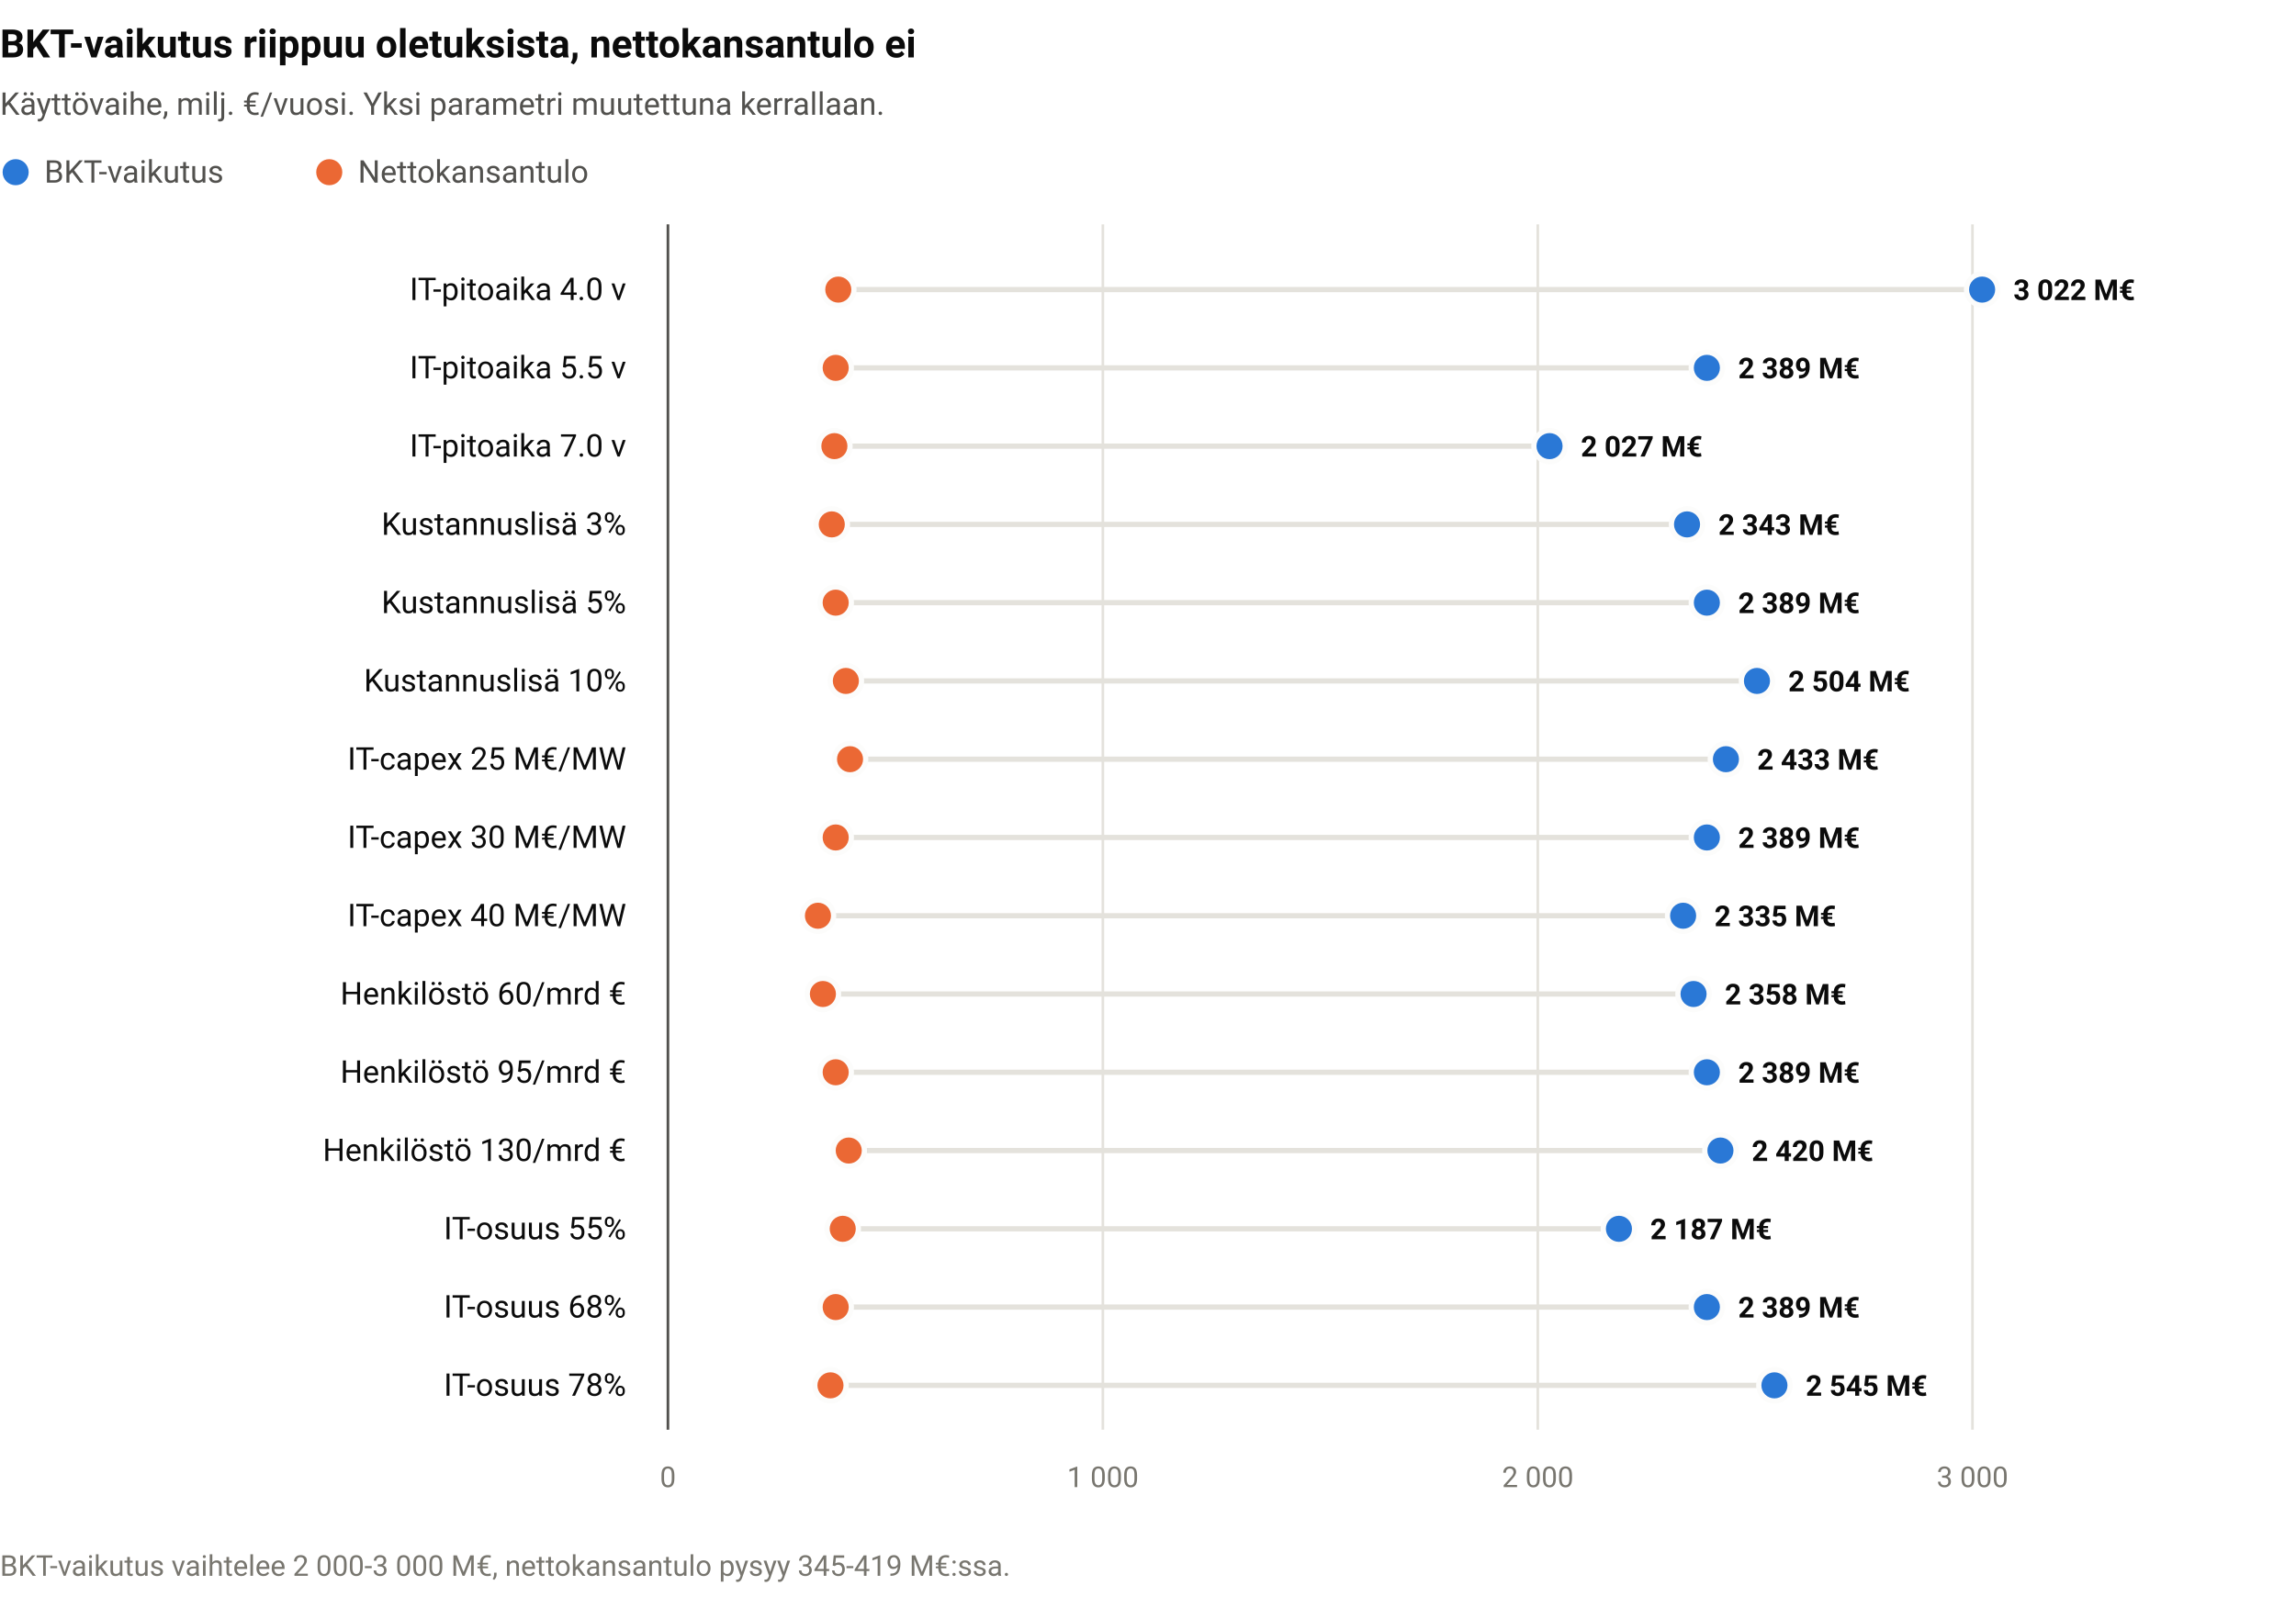
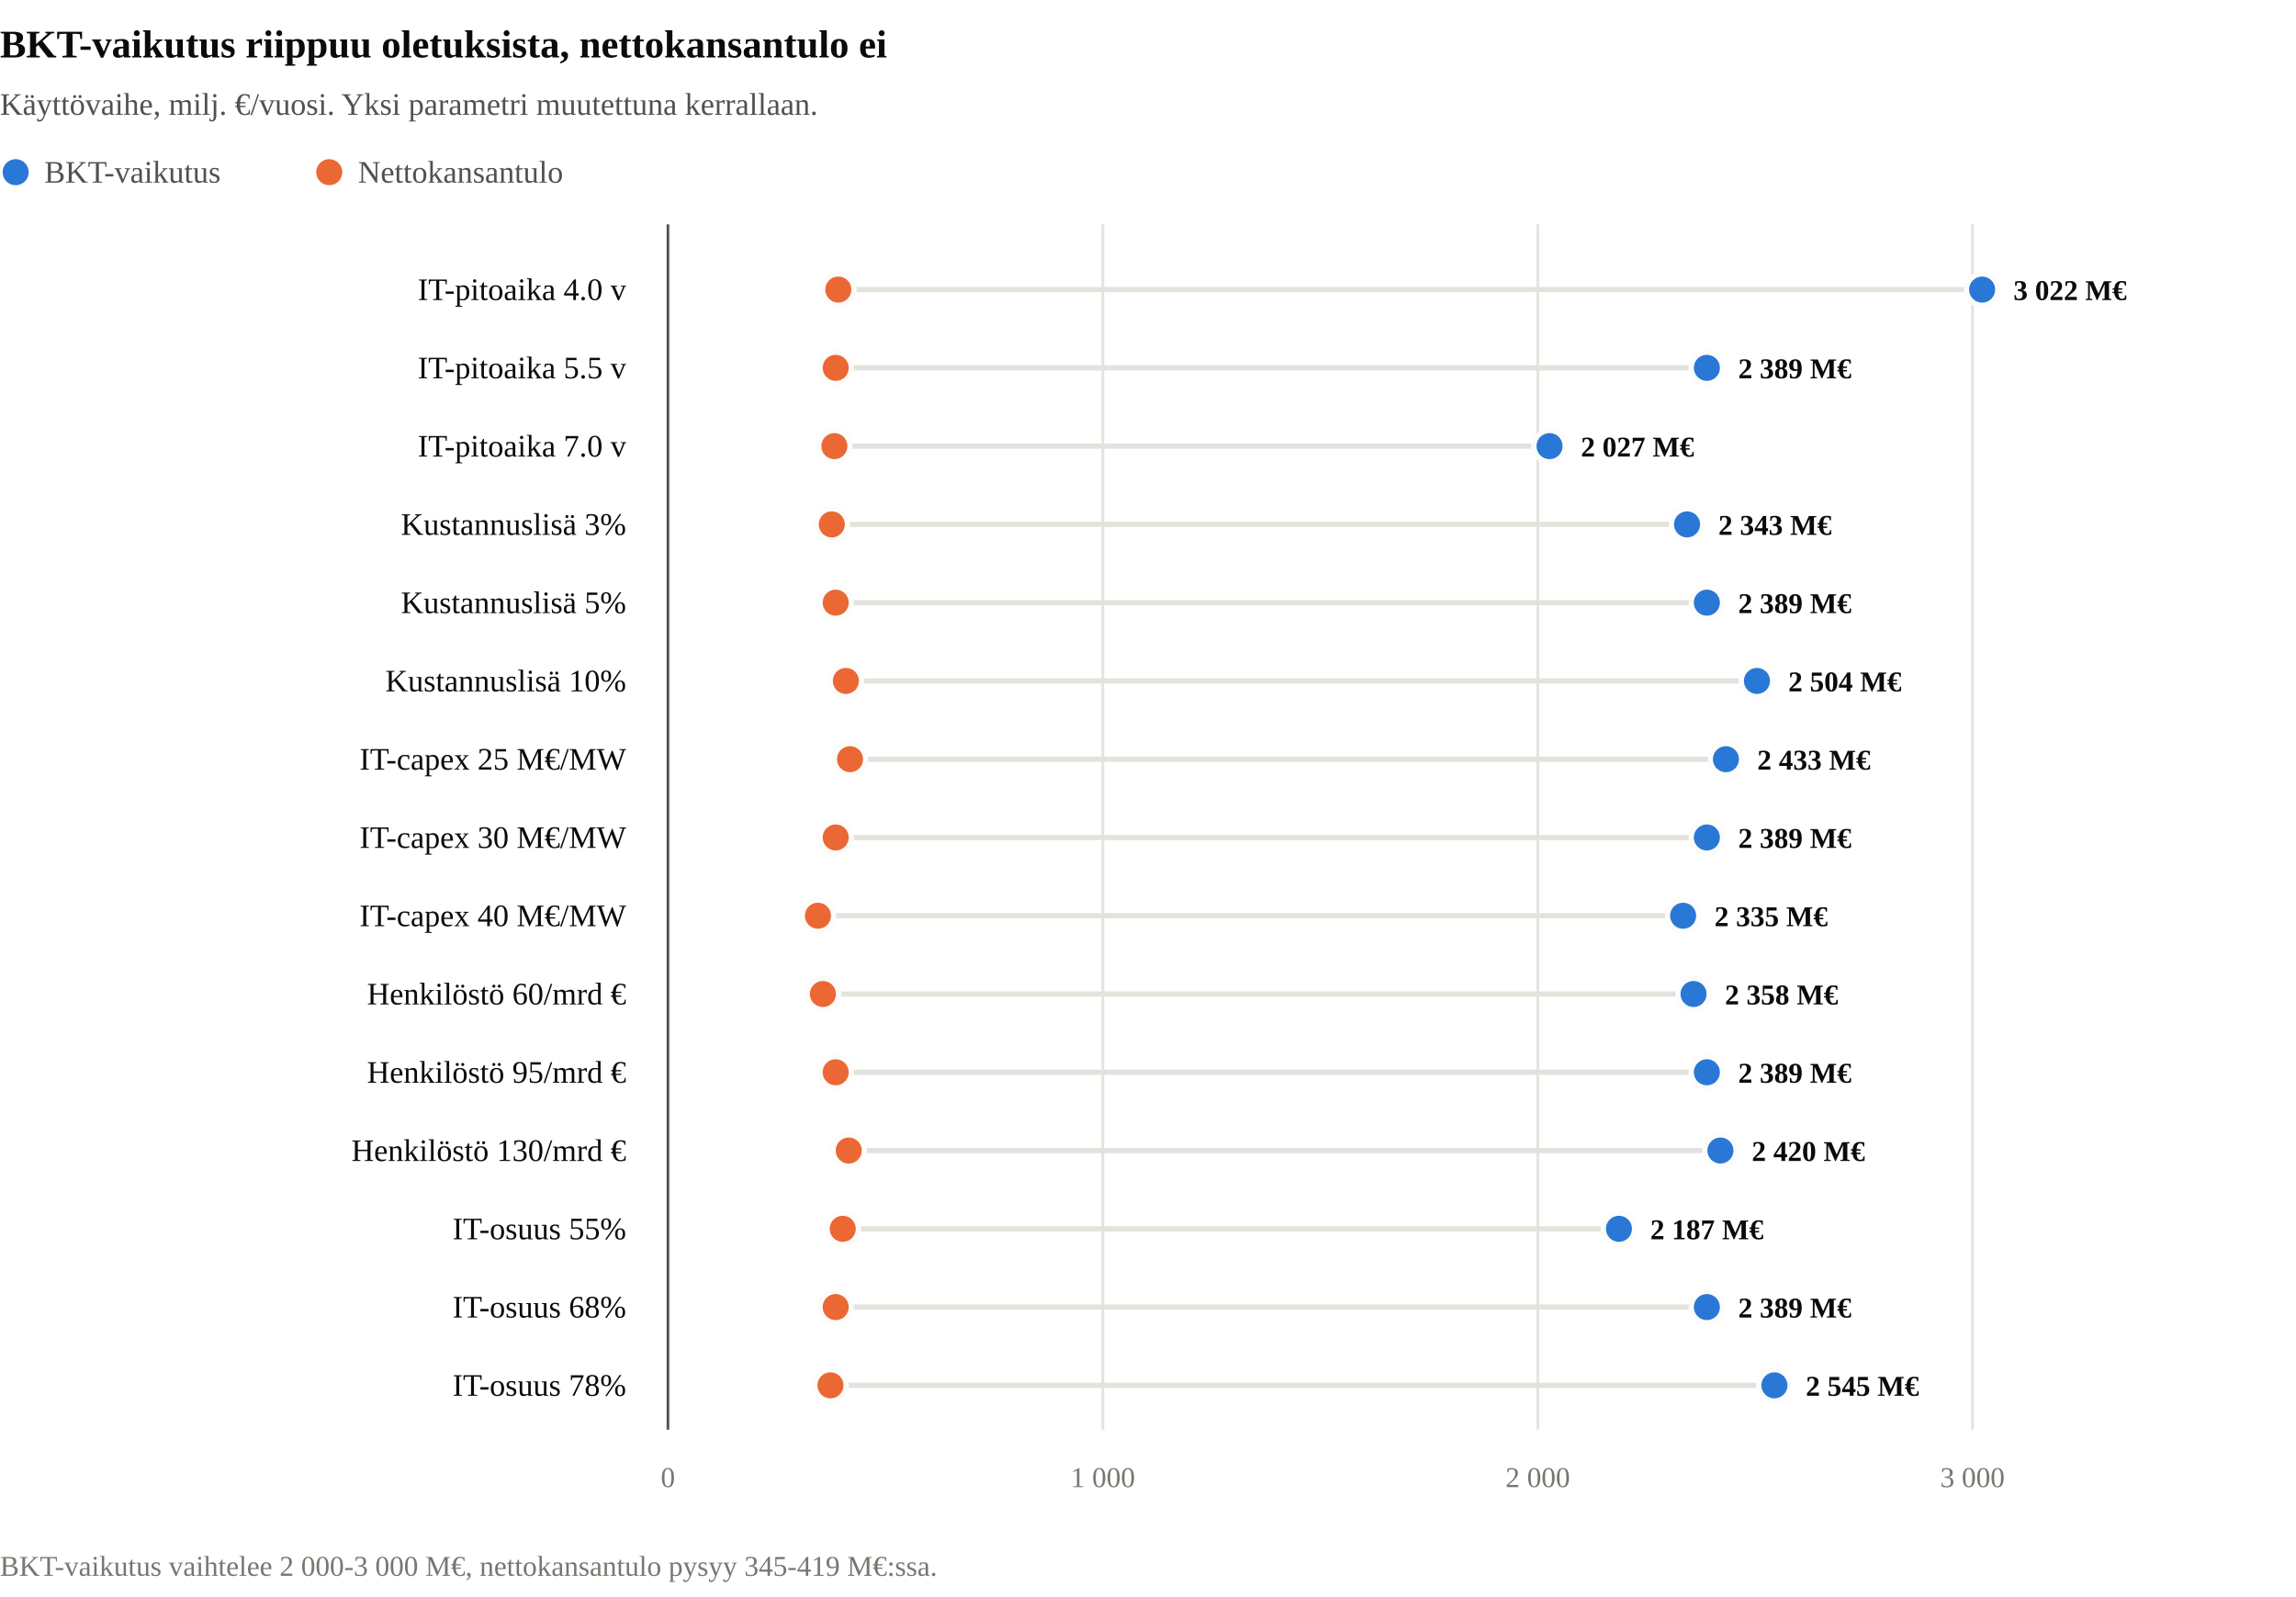
<svg xmlns="http://www.w3.org/2000/svg" viewBox="0 0 880 612" width="100%" role="img" aria-label="BKT-vaikutus riippuu oletuksista, nettokansantulo ei" style="max-width:100%;height:auto;display:block">
-   <text x="0.0" y="22.0" font-size="15" font-family="system-ui, -apple-system, 'Segoe UI', Roboto, 'Helvetica Neue', Arial, sans-serif" fill="var(--text-primary, #0b0b0b)" text-anchor="start" font-weight="600" opacity="1.0">BKT-vaikutus riippuu oletuksista, nettokansantulo ei</text>
-   <text x="0.0" y="44.0" font-size="12" font-family="system-ui, -apple-system, 'Segoe UI', Roboto, 'Helvetica Neue', Arial, sans-serif" fill="var(--text-secondary, #52514e)" text-anchor="start" font-weight="400" opacity="1.0">Käyttövaihe, milj. €/vuosi. Yksi parametri muutettuna kerrallaan.</text>
+   <text x="0.0" y="22.0" font-size="15" font-family="var(--chart-font, system-ui, -apple-system, 'Segoe UI', Roboto, 'Helvetica Neue', Arial, sans-serif)" fill="var(--text-primary, #0b0b0b)" text-anchor="start" font-weight="600" opacity="1.0">BKT-vaikutus riippuu oletuksista, nettokansantulo ei</text>
+   <text x="0.0" y="44.0" font-size="12" font-family="var(--chart-font, system-ui, -apple-system, 'Segoe UI', Roboto, 'Helvetica Neue', Arial, sans-serif)" fill="var(--text-secondary, #52514e)" text-anchor="start" font-weight="400" opacity="1.0">Käyttövaihe, milj. €/vuosi. Yksi parametri muutettuna kerrallaan.</text>
  <circle cx="6.0" cy="66.0" r="5.0" fill="var(--series-1, #2a78d6)" />
-   <text x="17.0" y="70.0" font-size="12" font-family="system-ui, -apple-system, 'Segoe UI', Roboto, 'Helvetica Neue', Arial, sans-serif" fill="var(--text-secondary, #52514e)" text-anchor="start" font-weight="400" opacity="1.0">BKT-vaikutus</text>
+   <text x="17.0" y="70.0" font-size="12" font-family="var(--chart-font, system-ui, -apple-system, 'Segoe UI', Roboto, 'Helvetica Neue', Arial, sans-serif)" fill="var(--text-secondary, #52514e)" text-anchor="start" font-weight="400" opacity="1.0">BKT-vaikutus</text>
  <circle cx="126.2" cy="66.0" r="5.0" fill="var(--series-2, #eb6834)" />
-   <text x="137.2" y="70.0" font-size="12" font-family="system-ui, -apple-system, 'Segoe UI', Roboto, 'Helvetica Neue', Arial, sans-serif" fill="var(--text-secondary, #52514e)" text-anchor="start" font-weight="400" opacity="1.0">Nettokansantulo</text>
+   <text x="137.2" y="70.0" font-size="12" font-family="var(--chart-font, system-ui, -apple-system, 'Segoe UI', Roboto, 'Helvetica Neue', Arial, sans-serif)" fill="var(--text-secondary, #52514e)" text-anchor="start" font-weight="400" opacity="1.0">Nettokansantulo</text>
  <line x1="256.0" y1="86.0" x2="256.0" y2="548.0" stroke="var(--grid, #e4e2dc)" stroke-width="1" />
-   <text x="256.0" y="570.0" font-size="11" font-family="system-ui, -apple-system, 'Segoe UI', Roboto, 'Helvetica Neue', Arial, sans-serif" fill="var(--text-muted, #78766f)" text-anchor="middle" font-weight="400" opacity="1.0">0</text>
+   <text x="256.0" y="570.0" font-size="11" font-family="var(--chart-font, system-ui, -apple-system, 'Segoe UI', Roboto, 'Helvetica Neue', Arial, sans-serif)" fill="var(--text-muted, #78766f)" text-anchor="middle" font-weight="400" opacity="1.0">0</text>
  <line x1="422.7" y1="86.0" x2="422.7" y2="548.0" stroke="var(--grid, #e4e2dc)" stroke-width="1" />
-   <text x="422.7" y="570.0" font-size="11" font-family="system-ui, -apple-system, 'Segoe UI', Roboto, 'Helvetica Neue', Arial, sans-serif" fill="var(--text-muted, #78766f)" text-anchor="middle" font-weight="400" opacity="1.0">1 000</text>
+   <text x="422.7" y="570.0" font-size="11" font-family="var(--chart-font, system-ui, -apple-system, 'Segoe UI', Roboto, 'Helvetica Neue', Arial, sans-serif)" fill="var(--text-muted, #78766f)" text-anchor="middle" font-weight="400" opacity="1.0">1 000</text>
  <line x1="589.4" y1="86.0" x2="589.4" y2="548.0" stroke="var(--grid, #e4e2dc)" stroke-width="1" />
-   <text x="589.4" y="570.0" font-size="11" font-family="system-ui, -apple-system, 'Segoe UI', Roboto, 'Helvetica Neue', Arial, sans-serif" fill="var(--text-muted, #78766f)" text-anchor="middle" font-weight="400" opacity="1.0">2 000</text>
+   <text x="589.4" y="570.0" font-size="11" font-family="var(--chart-font, system-ui, -apple-system, 'Segoe UI', Roboto, 'Helvetica Neue', Arial, sans-serif)" fill="var(--text-muted, #78766f)" text-anchor="middle" font-weight="400" opacity="1.0">2 000</text>
  <line x1="756.0" y1="86.0" x2="756.0" y2="548.0" stroke="var(--grid, #e4e2dc)" stroke-width="1" />
-   <text x="756.0" y="570.0" font-size="11" font-family="system-ui, -apple-system, 'Segoe UI', Roboto, 'Helvetica Neue', Arial, sans-serif" fill="var(--text-muted, #78766f)" text-anchor="middle" font-weight="400" opacity="1.0">3 000</text>
-   <text x="240.0" y="115.0" font-size="12" font-family="system-ui, -apple-system, 'Segoe UI', Roboto, 'Helvetica Neue', Arial, sans-serif" fill="var(--text-primary, #0b0b0b)" text-anchor="end" font-weight="400" opacity="1.0">IT-pitoaika 4.0 v</text>
+   <text x="756.0" y="570.0" font-size="11" font-family="var(--chart-font, system-ui, -apple-system, 'Segoe UI', Roboto, 'Helvetica Neue', Arial, sans-serif)" fill="var(--text-muted, #78766f)" text-anchor="middle" font-weight="400" opacity="1.0">3 000</text>
+   <text x="240.0" y="115.0" font-size="12" font-family="var(--chart-font, system-ui, -apple-system, 'Segoe UI', Roboto, 'Helvetica Neue', Arial, sans-serif)" fill="var(--text-primary, #0b0b0b)" text-anchor="end" font-weight="400" opacity="1.0">IT-pitoaika 4.0 v</text>
  <line x1="321.3" y1="111.0" x2="759.7" y2="111.0" stroke="var(--grid, #e4e2dc)" stroke-width="2" />
  <circle cx="321.3" cy="111.0" r="7.0" fill="var(--surface-1, #fcfcfb)" />
  <circle cx="321.3" cy="111.0" r="5.0" fill="var(--series-2, #eb6834)" />
  <circle cx="759.7" cy="111.0" r="7.0" fill="var(--surface-1, #fcfcfb)" />
  <circle cx="759.7" cy="111.0" r="5.0" fill="var(--series-1, #2a78d6)" />
-   <text x="771.7" y="115.0" font-size="11" font-family="system-ui, -apple-system, 'Segoe UI', Roboto, 'Helvetica Neue', Arial, sans-serif" fill="var(--text-primary, #0b0b0b)" text-anchor="start" font-weight="600" opacity="1.0">3 022 M€</text>
-   <text x="240.0" y="145.0" font-size="12" font-family="system-ui, -apple-system, 'Segoe UI', Roboto, 'Helvetica Neue', Arial, sans-serif" fill="var(--text-primary, #0b0b0b)" text-anchor="end" font-weight="400" opacity="1.0">IT-pitoaika 5.5 v</text>
+   <text x="771.7" y="115.0" font-size="11" font-family="var(--chart-font, system-ui, -apple-system, 'Segoe UI', Roboto, 'Helvetica Neue', Arial, sans-serif)" fill="var(--text-primary, #0b0b0b)" text-anchor="start" font-weight="600" opacity="1.0">3 022 M€</text>
+   <text x="240.0" y="145.0" font-size="12" font-family="var(--chart-font, system-ui, -apple-system, 'Segoe UI', Roboto, 'Helvetica Neue', Arial, sans-serif)" fill="var(--text-primary, #0b0b0b)" text-anchor="end" font-weight="400" opacity="1.0">IT-pitoaika 5.5 v</text>
  <line x1="320.3" y1="141.0" x2="654.2" y2="141.0" stroke="var(--grid, #e4e2dc)" stroke-width="2" />
  <circle cx="320.3" cy="141.0" r="7.0" fill="var(--surface-1, #fcfcfb)" />
  <circle cx="320.3" cy="141.0" r="5.0" fill="var(--series-2, #eb6834)" />
  <circle cx="654.2" cy="141.0" r="7.0" fill="var(--surface-1, #fcfcfb)" />
  <circle cx="654.2" cy="141.0" r="5.0" fill="var(--series-1, #2a78d6)" />
-   <text x="666.2" y="145.0" font-size="11" font-family="system-ui, -apple-system, 'Segoe UI', Roboto, 'Helvetica Neue', Arial, sans-serif" fill="var(--text-primary, #0b0b0b)" text-anchor="start" font-weight="600" opacity="1.0">2 389 M€</text>
-   <text x="240.0" y="175.0" font-size="12" font-family="system-ui, -apple-system, 'Segoe UI', Roboto, 'Helvetica Neue', Arial, sans-serif" fill="var(--text-primary, #0b0b0b)" text-anchor="end" font-weight="400" opacity="1.0">IT-pitoaika 7.0 v</text>
+   <text x="666.2" y="145.0" font-size="11" font-family="var(--chart-font, system-ui, -apple-system, 'Segoe UI', Roboto, 'Helvetica Neue', Arial, sans-serif)" fill="var(--text-primary, #0b0b0b)" text-anchor="start" font-weight="600" opacity="1.0">2 389 M€</text>
+   <text x="240.0" y="175.0" font-size="12" font-family="var(--chart-font, system-ui, -apple-system, 'Segoe UI', Roboto, 'Helvetica Neue', Arial, sans-serif)" fill="var(--text-primary, #0b0b0b)" text-anchor="end" font-weight="400" opacity="1.0">IT-pitoaika 7.0 v</text>
  <line x1="319.8" y1="171.0" x2="593.9" y2="171.0" stroke="var(--grid, #e4e2dc)" stroke-width="2" />
  <circle cx="319.8" cy="171.0" r="7.0" fill="var(--surface-1, #fcfcfb)" />
  <circle cx="319.8" cy="171.0" r="5.0" fill="var(--series-2, #eb6834)" />
  <circle cx="593.9" cy="171.0" r="7.0" fill="var(--surface-1, #fcfcfb)" />
  <circle cx="593.9" cy="171.0" r="5.0" fill="var(--series-1, #2a78d6)" />
-   <text x="605.9" y="175.0" font-size="11" font-family="system-ui, -apple-system, 'Segoe UI', Roboto, 'Helvetica Neue', Arial, sans-serif" fill="var(--text-primary, #0b0b0b)" text-anchor="start" font-weight="600" opacity="1.0">2 027 M€</text>
-   <text x="240.0" y="205.0" font-size="12" font-family="system-ui, -apple-system, 'Segoe UI', Roboto, 'Helvetica Neue', Arial, sans-serif" fill="var(--text-primary, #0b0b0b)" text-anchor="end" font-weight="400" opacity="1.0">Kustannuslisä 3%</text>
+   <text x="605.9" y="175.0" font-size="11" font-family="var(--chart-font, system-ui, -apple-system, 'Segoe UI', Roboto, 'Helvetica Neue', Arial, sans-serif)" fill="var(--text-primary, #0b0b0b)" text-anchor="start" font-weight="600" opacity="1.0">2 027 M€</text>
+   <text x="240.0" y="205.0" font-size="12" font-family="var(--chart-font, system-ui, -apple-system, 'Segoe UI', Roboto, 'Helvetica Neue', Arial, sans-serif)" fill="var(--text-primary, #0b0b0b)" text-anchor="end" font-weight="400" opacity="1.0">Kustannuslisä 3%</text>
  <line x1="318.8" y1="201.0" x2="646.6" y2="201.0" stroke="var(--grid, #e4e2dc)" stroke-width="2" />
  <circle cx="318.8" cy="201.0" r="7.0" fill="var(--surface-1, #fcfcfb)" />
  <circle cx="318.8" cy="201.0" r="5.0" fill="var(--series-2, #eb6834)" />
  <circle cx="646.6" cy="201.0" r="7.0" fill="var(--surface-1, #fcfcfb)" />
  <circle cx="646.6" cy="201.0" r="5.0" fill="var(--series-1, #2a78d6)" />
-   <text x="658.6" y="205.0" font-size="11" font-family="system-ui, -apple-system, 'Segoe UI', Roboto, 'Helvetica Neue', Arial, sans-serif" fill="var(--text-primary, #0b0b0b)" text-anchor="start" font-weight="600" opacity="1.0">2 343 M€</text>
-   <text x="240.0" y="235.0" font-size="12" font-family="system-ui, -apple-system, 'Segoe UI', Roboto, 'Helvetica Neue', Arial, sans-serif" fill="var(--text-primary, #0b0b0b)" text-anchor="end" font-weight="400" opacity="1.0">Kustannuslisä 5%</text>
+   <text x="658.6" y="205.0" font-size="11" font-family="var(--chart-font, system-ui, -apple-system, 'Segoe UI', Roboto, 'Helvetica Neue', Arial, sans-serif)" fill="var(--text-primary, #0b0b0b)" text-anchor="start" font-weight="600" opacity="1.0">2 343 M€</text>
+   <text x="240.0" y="235.0" font-size="12" font-family="var(--chart-font, system-ui, -apple-system, 'Segoe UI', Roboto, 'Helvetica Neue', Arial, sans-serif)" fill="var(--text-primary, #0b0b0b)" text-anchor="end" font-weight="400" opacity="1.0">Kustannuslisä 5%</text>
  <line x1="320.3" y1="231.0" x2="654.2" y2="231.0" stroke="var(--grid, #e4e2dc)" stroke-width="2" />
  <circle cx="320.3" cy="231.0" r="7.0" fill="var(--surface-1, #fcfcfb)" />
  <circle cx="320.3" cy="231.0" r="5.0" fill="var(--series-2, #eb6834)" />
  <circle cx="654.2" cy="231.0" r="7.0" fill="var(--surface-1, #fcfcfb)" />
  <circle cx="654.2" cy="231.0" r="5.0" fill="var(--series-1, #2a78d6)" />
-   <text x="666.2" y="235.0" font-size="11" font-family="system-ui, -apple-system, 'Segoe UI', Roboto, 'Helvetica Neue', Arial, sans-serif" fill="var(--text-primary, #0b0b0b)" text-anchor="start" font-weight="600" opacity="1.0">2 389 M€</text>
-   <text x="240.0" y="265.0" font-size="12" font-family="system-ui, -apple-system, 'Segoe UI', Roboto, 'Helvetica Neue', Arial, sans-serif" fill="var(--text-primary, #0b0b0b)" text-anchor="end" font-weight="400" opacity="1.0">Kustannuslisä 10%</text>
+   <text x="666.2" y="235.0" font-size="11" font-family="var(--chart-font, system-ui, -apple-system, 'Segoe UI', Roboto, 'Helvetica Neue', Arial, sans-serif)" fill="var(--text-primary, #0b0b0b)" text-anchor="start" font-weight="600" opacity="1.0">2 389 M€</text>
+   <text x="240.0" y="265.0" font-size="12" font-family="var(--chart-font, system-ui, -apple-system, 'Segoe UI', Roboto, 'Helvetica Neue', Arial, sans-serif)" fill="var(--text-primary, #0b0b0b)" text-anchor="end" font-weight="400" opacity="1.0">Kustannuslisä 10%</text>
  <line x1="324.2" y1="261.0" x2="673.4" y2="261.0" stroke="var(--grid, #e4e2dc)" stroke-width="2" />
  <circle cx="324.2" cy="261.0" r="7.0" fill="var(--surface-1, #fcfcfb)" />
  <circle cx="324.2" cy="261.0" r="5.0" fill="var(--series-2, #eb6834)" />
  <circle cx="673.4" cy="261.0" r="7.0" fill="var(--surface-1, #fcfcfb)" />
  <circle cx="673.4" cy="261.0" r="5.0" fill="var(--series-1, #2a78d6)" />
-   <text x="685.4" y="265.0" font-size="11" font-family="system-ui, -apple-system, 'Segoe UI', Roboto, 'Helvetica Neue', Arial, sans-serif" fill="var(--text-primary, #0b0b0b)" text-anchor="start" font-weight="600" opacity="1.0">2 504 M€</text>
-   <text x="240.0" y="295.0" font-size="12" font-family="system-ui, -apple-system, 'Segoe UI', Roboto, 'Helvetica Neue', Arial, sans-serif" fill="var(--text-primary, #0b0b0b)" text-anchor="end" font-weight="400" opacity="1.0">IT-capex 25 M€/MW</text>
+   <text x="685.4" y="265.0" font-size="11" font-family="var(--chart-font, system-ui, -apple-system, 'Segoe UI', Roboto, 'Helvetica Neue', Arial, sans-serif)" fill="var(--text-primary, #0b0b0b)" text-anchor="start" font-weight="600" opacity="1.0">2 504 M€</text>
+   <text x="240.0" y="295.0" font-size="12" font-family="var(--chart-font, system-ui, -apple-system, 'Segoe UI', Roboto, 'Helvetica Neue', Arial, sans-serif)" fill="var(--text-primary, #0b0b0b)" text-anchor="end" font-weight="400" opacity="1.0">IT-capex 25 M€/MW</text>
  <line x1="325.8" y1="291.0" x2="661.5" y2="291.0" stroke="var(--grid, #e4e2dc)" stroke-width="2" />
  <circle cx="325.8" cy="291.0" r="7.0" fill="var(--surface-1, #fcfcfb)" />
  <circle cx="325.8" cy="291.0" r="5.0" fill="var(--series-2, #eb6834)" />
  <circle cx="661.5" cy="291.0" r="7.0" fill="var(--surface-1, #fcfcfb)" />
  <circle cx="661.5" cy="291.0" r="5.0" fill="var(--series-1, #2a78d6)" />
-   <text x="673.5" y="295.0" font-size="11" font-family="system-ui, -apple-system, 'Segoe UI', Roboto, 'Helvetica Neue', Arial, sans-serif" fill="var(--text-primary, #0b0b0b)" text-anchor="start" font-weight="600" opacity="1.0">2 433 M€</text>
-   <text x="240.0" y="325.0" font-size="12" font-family="system-ui, -apple-system, 'Segoe UI', Roboto, 'Helvetica Neue', Arial, sans-serif" fill="var(--text-primary, #0b0b0b)" text-anchor="end" font-weight="400" opacity="1.0">IT-capex 30 M€/MW</text>
+   <text x="673.5" y="295.0" font-size="11" font-family="var(--chart-font, system-ui, -apple-system, 'Segoe UI', Roboto, 'Helvetica Neue', Arial, sans-serif)" fill="var(--text-primary, #0b0b0b)" text-anchor="start" font-weight="600" opacity="1.0">2 433 M€</text>
+   <text x="240.0" y="325.0" font-size="12" font-family="var(--chart-font, system-ui, -apple-system, 'Segoe UI', Roboto, 'Helvetica Neue', Arial, sans-serif)" fill="var(--text-primary, #0b0b0b)" text-anchor="end" font-weight="400" opacity="1.0">IT-capex 30 M€/MW</text>
  <line x1="320.3" y1="321.0" x2="654.2" y2="321.0" stroke="var(--grid, #e4e2dc)" stroke-width="2" />
  <circle cx="320.3" cy="321.0" r="7.0" fill="var(--surface-1, #fcfcfb)" />
  <circle cx="320.3" cy="321.0" r="5.0" fill="var(--series-2, #eb6834)" />
  <circle cx="654.2" cy="321.0" r="7.0" fill="var(--surface-1, #fcfcfb)" />
  <circle cx="654.2" cy="321.0" r="5.0" fill="var(--series-1, #2a78d6)" />
-   <text x="666.2" y="325.0" font-size="11" font-family="system-ui, -apple-system, 'Segoe UI', Roboto, 'Helvetica Neue', Arial, sans-serif" fill="var(--text-primary, #0b0b0b)" text-anchor="start" font-weight="600" opacity="1.0">2 389 M€</text>
-   <text x="240.0" y="355.0" font-size="12" font-family="system-ui, -apple-system, 'Segoe UI', Roboto, 'Helvetica Neue', Arial, sans-serif" fill="var(--text-primary, #0b0b0b)" text-anchor="end" font-weight="400" opacity="1.0">IT-capex 40 M€/MW</text>
+   <text x="666.2" y="325.0" font-size="11" font-family="var(--chart-font, system-ui, -apple-system, 'Segoe UI', Roboto, 'Helvetica Neue', Arial, sans-serif)" fill="var(--text-primary, #0b0b0b)" text-anchor="start" font-weight="600" opacity="1.0">2 389 M€</text>
+   <text x="240.0" y="355.0" font-size="12" font-family="var(--chart-font, system-ui, -apple-system, 'Segoe UI', Roboto, 'Helvetica Neue', Arial, sans-serif)" fill="var(--text-primary, #0b0b0b)" text-anchor="end" font-weight="400" opacity="1.0">IT-capex 40 M€/MW</text>
  <line x1="313.5" y1="351.0" x2="645.1" y2="351.0" stroke="var(--grid, #e4e2dc)" stroke-width="2" />
  <circle cx="313.5" cy="351.0" r="7.0" fill="var(--surface-1, #fcfcfb)" />
  <circle cx="313.5" cy="351.0" r="5.0" fill="var(--series-2, #eb6834)" />
  <circle cx="645.1" cy="351.0" r="7.0" fill="var(--surface-1, #fcfcfb)" />
  <circle cx="645.1" cy="351.0" r="5.0" fill="var(--series-1, #2a78d6)" />
-   <text x="657.1" y="355.0" font-size="11" font-family="system-ui, -apple-system, 'Segoe UI', Roboto, 'Helvetica Neue', Arial, sans-serif" fill="var(--text-primary, #0b0b0b)" text-anchor="start" font-weight="600" opacity="1.0">2 335 M€</text>
-   <text x="240.0" y="385.0" font-size="12" font-family="system-ui, -apple-system, 'Segoe UI', Roboto, 'Helvetica Neue', Arial, sans-serif" fill="var(--text-primary, #0b0b0b)" text-anchor="end" font-weight="400" opacity="1.0">Henkilöstö 60/mrd €</text>
+   <text x="657.1" y="355.0" font-size="11" font-family="var(--chart-font, system-ui, -apple-system, 'Segoe UI', Roboto, 'Helvetica Neue', Arial, sans-serif)" fill="var(--text-primary, #0b0b0b)" text-anchor="start" font-weight="600" opacity="1.0">2 335 M€</text>
+   <text x="240.0" y="385.0" font-size="12" font-family="var(--chart-font, system-ui, -apple-system, 'Segoe UI', Roboto, 'Helvetica Neue', Arial, sans-serif)" fill="var(--text-primary, #0b0b0b)" text-anchor="end" font-weight="400" opacity="1.0">Henkilöstö 60/mrd €</text>
  <line x1="315.4" y1="381.0" x2="649.1" y2="381.0" stroke="var(--grid, #e4e2dc)" stroke-width="2" />
  <circle cx="315.4" cy="381.0" r="7.0" fill="var(--surface-1, #fcfcfb)" />
  <circle cx="315.4" cy="381.0" r="5.0" fill="var(--series-2, #eb6834)" />
  <circle cx="649.1" cy="381.0" r="7.0" fill="var(--surface-1, #fcfcfb)" />
  <circle cx="649.1" cy="381.0" r="5.0" fill="var(--series-1, #2a78d6)" />
-   <text x="661.1" y="385.0" font-size="11" font-family="system-ui, -apple-system, 'Segoe UI', Roboto, 'Helvetica Neue', Arial, sans-serif" fill="var(--text-primary, #0b0b0b)" text-anchor="start" font-weight="600" opacity="1.0">2 358 M€</text>
-   <text x="240.0" y="415.0" font-size="12" font-family="system-ui, -apple-system, 'Segoe UI', Roboto, 'Helvetica Neue', Arial, sans-serif" fill="var(--text-primary, #0b0b0b)" text-anchor="end" font-weight="400" opacity="1.0">Henkilöstö 95/mrd €</text>
+   <text x="661.1" y="385.0" font-size="11" font-family="var(--chart-font, system-ui, -apple-system, 'Segoe UI', Roboto, 'Helvetica Neue', Arial, sans-serif)" fill="var(--text-primary, #0b0b0b)" text-anchor="start" font-weight="600" opacity="1.0">2 358 M€</text>
+   <text x="240.0" y="415.0" font-size="12" font-family="var(--chart-font, system-ui, -apple-system, 'Segoe UI', Roboto, 'Helvetica Neue', Arial, sans-serif)" fill="var(--text-primary, #0b0b0b)" text-anchor="end" font-weight="400" opacity="1.0">Henkilöstö 95/mrd €</text>
  <line x1="320.3" y1="411.0" x2="654.2" y2="411.0" stroke="var(--grid, #e4e2dc)" stroke-width="2" />
  <circle cx="320.3" cy="411.0" r="7.0" fill="var(--surface-1, #fcfcfb)" />
  <circle cx="320.3" cy="411.0" r="5.0" fill="var(--series-2, #eb6834)" />
  <circle cx="654.2" cy="411.0" r="7.0" fill="var(--surface-1, #fcfcfb)" />
  <circle cx="654.2" cy="411.0" r="5.0" fill="var(--series-1, #2a78d6)" />
-   <text x="666.2" y="415.0" font-size="11" font-family="system-ui, -apple-system, 'Segoe UI', Roboto, 'Helvetica Neue', Arial, sans-serif" fill="var(--text-primary, #0b0b0b)" text-anchor="start" font-weight="600" opacity="1.0">2 389 M€</text>
-   <text x="240.0" y="445.0" font-size="12" font-family="system-ui, -apple-system, 'Segoe UI', Roboto, 'Helvetica Neue', Arial, sans-serif" fill="var(--text-primary, #0b0b0b)" text-anchor="end" font-weight="400" opacity="1.0">Henkilöstö 130/mrd €</text>
+   <text x="666.2" y="415.0" font-size="11" font-family="var(--chart-font, system-ui, -apple-system, 'Segoe UI', Roboto, 'Helvetica Neue', Arial, sans-serif)" fill="var(--text-primary, #0b0b0b)" text-anchor="start" font-weight="600" opacity="1.0">2 389 M€</text>
+   <text x="240.0" y="445.0" font-size="12" font-family="var(--chart-font, system-ui, -apple-system, 'Segoe UI', Roboto, 'Helvetica Neue', Arial, sans-serif)" fill="var(--text-primary, #0b0b0b)" text-anchor="end" font-weight="400" opacity="1.0">Henkilöstö 130/mrd €</text>
  <line x1="325.3" y1="441.0" x2="659.4" y2="441.0" stroke="var(--grid, #e4e2dc)" stroke-width="2" />
  <circle cx="325.3" cy="441.0" r="7.0" fill="var(--surface-1, #fcfcfb)" />
  <circle cx="325.3" cy="441.0" r="5.0" fill="var(--series-2, #eb6834)" />
  <circle cx="659.4" cy="441.0" r="7.0" fill="var(--surface-1, #fcfcfb)" />
  <circle cx="659.4" cy="441.0" r="5.0" fill="var(--series-1, #2a78d6)" />
-   <text x="671.4" y="445.0" font-size="11" font-family="system-ui, -apple-system, 'Segoe UI', Roboto, 'Helvetica Neue', Arial, sans-serif" fill="var(--text-primary, #0b0b0b)" text-anchor="start" font-weight="600" opacity="1.0">2 420 M€</text>
-   <text x="240.0" y="475.0" font-size="12" font-family="system-ui, -apple-system, 'Segoe UI', Roboto, 'Helvetica Neue', Arial, sans-serif" fill="var(--text-primary, #0b0b0b)" text-anchor="end" font-weight="400" opacity="1.0">IT-osuus 55%</text>
+   <text x="671.4" y="445.0" font-size="11" font-family="var(--chart-font, system-ui, -apple-system, 'Segoe UI', Roboto, 'Helvetica Neue', Arial, sans-serif)" fill="var(--text-primary, #0b0b0b)" text-anchor="start" font-weight="600" opacity="1.0">2 420 M€</text>
+   <text x="240.0" y="475.0" font-size="12" font-family="var(--chart-font, system-ui, -apple-system, 'Segoe UI', Roboto, 'Helvetica Neue', Arial, sans-serif)" fill="var(--text-primary, #0b0b0b)" text-anchor="end" font-weight="400" opacity="1.0">IT-osuus 55%</text>
  <line x1="323.0" y1="471.0" x2="620.5" y2="471.0" stroke="var(--grid, #e4e2dc)" stroke-width="2" />
  <circle cx="323.0" cy="471.0" r="7.0" fill="var(--surface-1, #fcfcfb)" />
  <circle cx="323.0" cy="471.0" r="5.0" fill="var(--series-2, #eb6834)" />
  <circle cx="620.5" cy="471.0" r="7.0" fill="var(--surface-1, #fcfcfb)" />
  <circle cx="620.5" cy="471.0" r="5.0" fill="var(--series-1, #2a78d6)" />
-   <text x="632.5" y="475.0" font-size="11" font-family="system-ui, -apple-system, 'Segoe UI', Roboto, 'Helvetica Neue', Arial, sans-serif" fill="var(--text-primary, #0b0b0b)" text-anchor="start" font-weight="600" opacity="1.0">2 187 M€</text>
-   <text x="240.0" y="505.0" font-size="12" font-family="system-ui, -apple-system, 'Segoe UI', Roboto, 'Helvetica Neue', Arial, sans-serif" fill="var(--text-primary, #0b0b0b)" text-anchor="end" font-weight="400" opacity="1.0">IT-osuus 68%</text>
+   <text x="632.5" y="475.0" font-size="11" font-family="var(--chart-font, system-ui, -apple-system, 'Segoe UI', Roboto, 'Helvetica Neue', Arial, sans-serif)" fill="var(--text-primary, #0b0b0b)" text-anchor="start" font-weight="600" opacity="1.0">2 187 M€</text>
+   <text x="240.0" y="505.0" font-size="12" font-family="var(--chart-font, system-ui, -apple-system, 'Segoe UI', Roboto, 'Helvetica Neue', Arial, sans-serif)" fill="var(--text-primary, #0b0b0b)" text-anchor="end" font-weight="400" opacity="1.0">IT-osuus 68%</text>
  <line x1="320.3" y1="501.0" x2="654.2" y2="501.0" stroke="var(--grid, #e4e2dc)" stroke-width="2" />
  <circle cx="320.3" cy="501.0" r="7.0" fill="var(--surface-1, #fcfcfb)" />
  <circle cx="320.3" cy="501.0" r="5.0" fill="var(--series-2, #eb6834)" />
  <circle cx="654.2" cy="501.0" r="7.0" fill="var(--surface-1, #fcfcfb)" />
  <circle cx="654.2" cy="501.0" r="5.0" fill="var(--series-1, #2a78d6)" />
-   <text x="666.2" y="505.0" font-size="11" font-family="system-ui, -apple-system, 'Segoe UI', Roboto, 'Helvetica Neue', Arial, sans-serif" fill="var(--text-primary, #0b0b0b)" text-anchor="start" font-weight="600" opacity="1.0">2 389 M€</text>
-   <text x="240.0" y="535.0" font-size="12" font-family="system-ui, -apple-system, 'Segoe UI', Roboto, 'Helvetica Neue', Arial, sans-serif" fill="var(--text-primary, #0b0b0b)" text-anchor="end" font-weight="400" opacity="1.0">IT-osuus 78%</text>
+   <text x="666.2" y="505.0" font-size="11" font-family="var(--chart-font, system-ui, -apple-system, 'Segoe UI', Roboto, 'Helvetica Neue', Arial, sans-serif)" fill="var(--text-primary, #0b0b0b)" text-anchor="start" font-weight="600" opacity="1.0">2 389 M€</text>
+   <text x="240.0" y="535.0" font-size="12" font-family="var(--chart-font, system-ui, -apple-system, 'Segoe UI', Roboto, 'Helvetica Neue', Arial, sans-serif)" fill="var(--text-primary, #0b0b0b)" text-anchor="end" font-weight="400" opacity="1.0">IT-osuus 78%</text>
  <line x1="318.3" y1="531.0" x2="680.1" y2="531.0" stroke="var(--grid, #e4e2dc)" stroke-width="2" />
  <circle cx="318.3" cy="531.0" r="7.0" fill="var(--surface-1, #fcfcfb)" />
  <circle cx="318.3" cy="531.0" r="5.0" fill="var(--series-2, #eb6834)" />
  <circle cx="680.1" cy="531.0" r="7.0" fill="var(--surface-1, #fcfcfb)" />
  <circle cx="680.1" cy="531.0" r="5.0" fill="var(--series-1, #2a78d6)" />
-   <text x="692.1" y="535.0" font-size="11" font-family="system-ui, -apple-system, 'Segoe UI', Roboto, 'Helvetica Neue', Arial, sans-serif" fill="var(--text-primary, #0b0b0b)" text-anchor="start" font-weight="600" opacity="1.0">2 545 M€</text>
+   <text x="692.1" y="535.0" font-size="11" font-family="var(--chart-font, system-ui, -apple-system, 'Segoe UI', Roboto, 'Helvetica Neue', Arial, sans-serif)" fill="var(--text-primary, #0b0b0b)" text-anchor="start" font-weight="600" opacity="1.0">2 545 M€</text>
  <line x1="256.0" y1="86.0" x2="256.0" y2="548.0" stroke="var(--text-secondary, #52514e)" stroke-width="1" />
-   <text x="0.0" y="604.0" font-size="11" font-family="system-ui, -apple-system, 'Segoe UI', Roboto, 'Helvetica Neue', Arial, sans-serif" fill="var(--text-muted, #78766f)" text-anchor="start" font-weight="400" opacity="1.0">BKT-vaikutus vaihtelee 2 000-3 000 M€, nettokansantulo pysyy 345-419 M€:ssa.</text>
+   <text x="0.0" y="604.0" font-size="11" font-family="var(--chart-font, system-ui, -apple-system, 'Segoe UI', Roboto, 'Helvetica Neue', Arial, sans-serif)" fill="var(--text-muted, #78766f)" text-anchor="start" font-weight="400" opacity="1.0">BKT-vaikutus vaihtelee 2 000-3 000 M€, nettokansantulo pysyy 345-419 M€:ssa.</text>
</svg>
